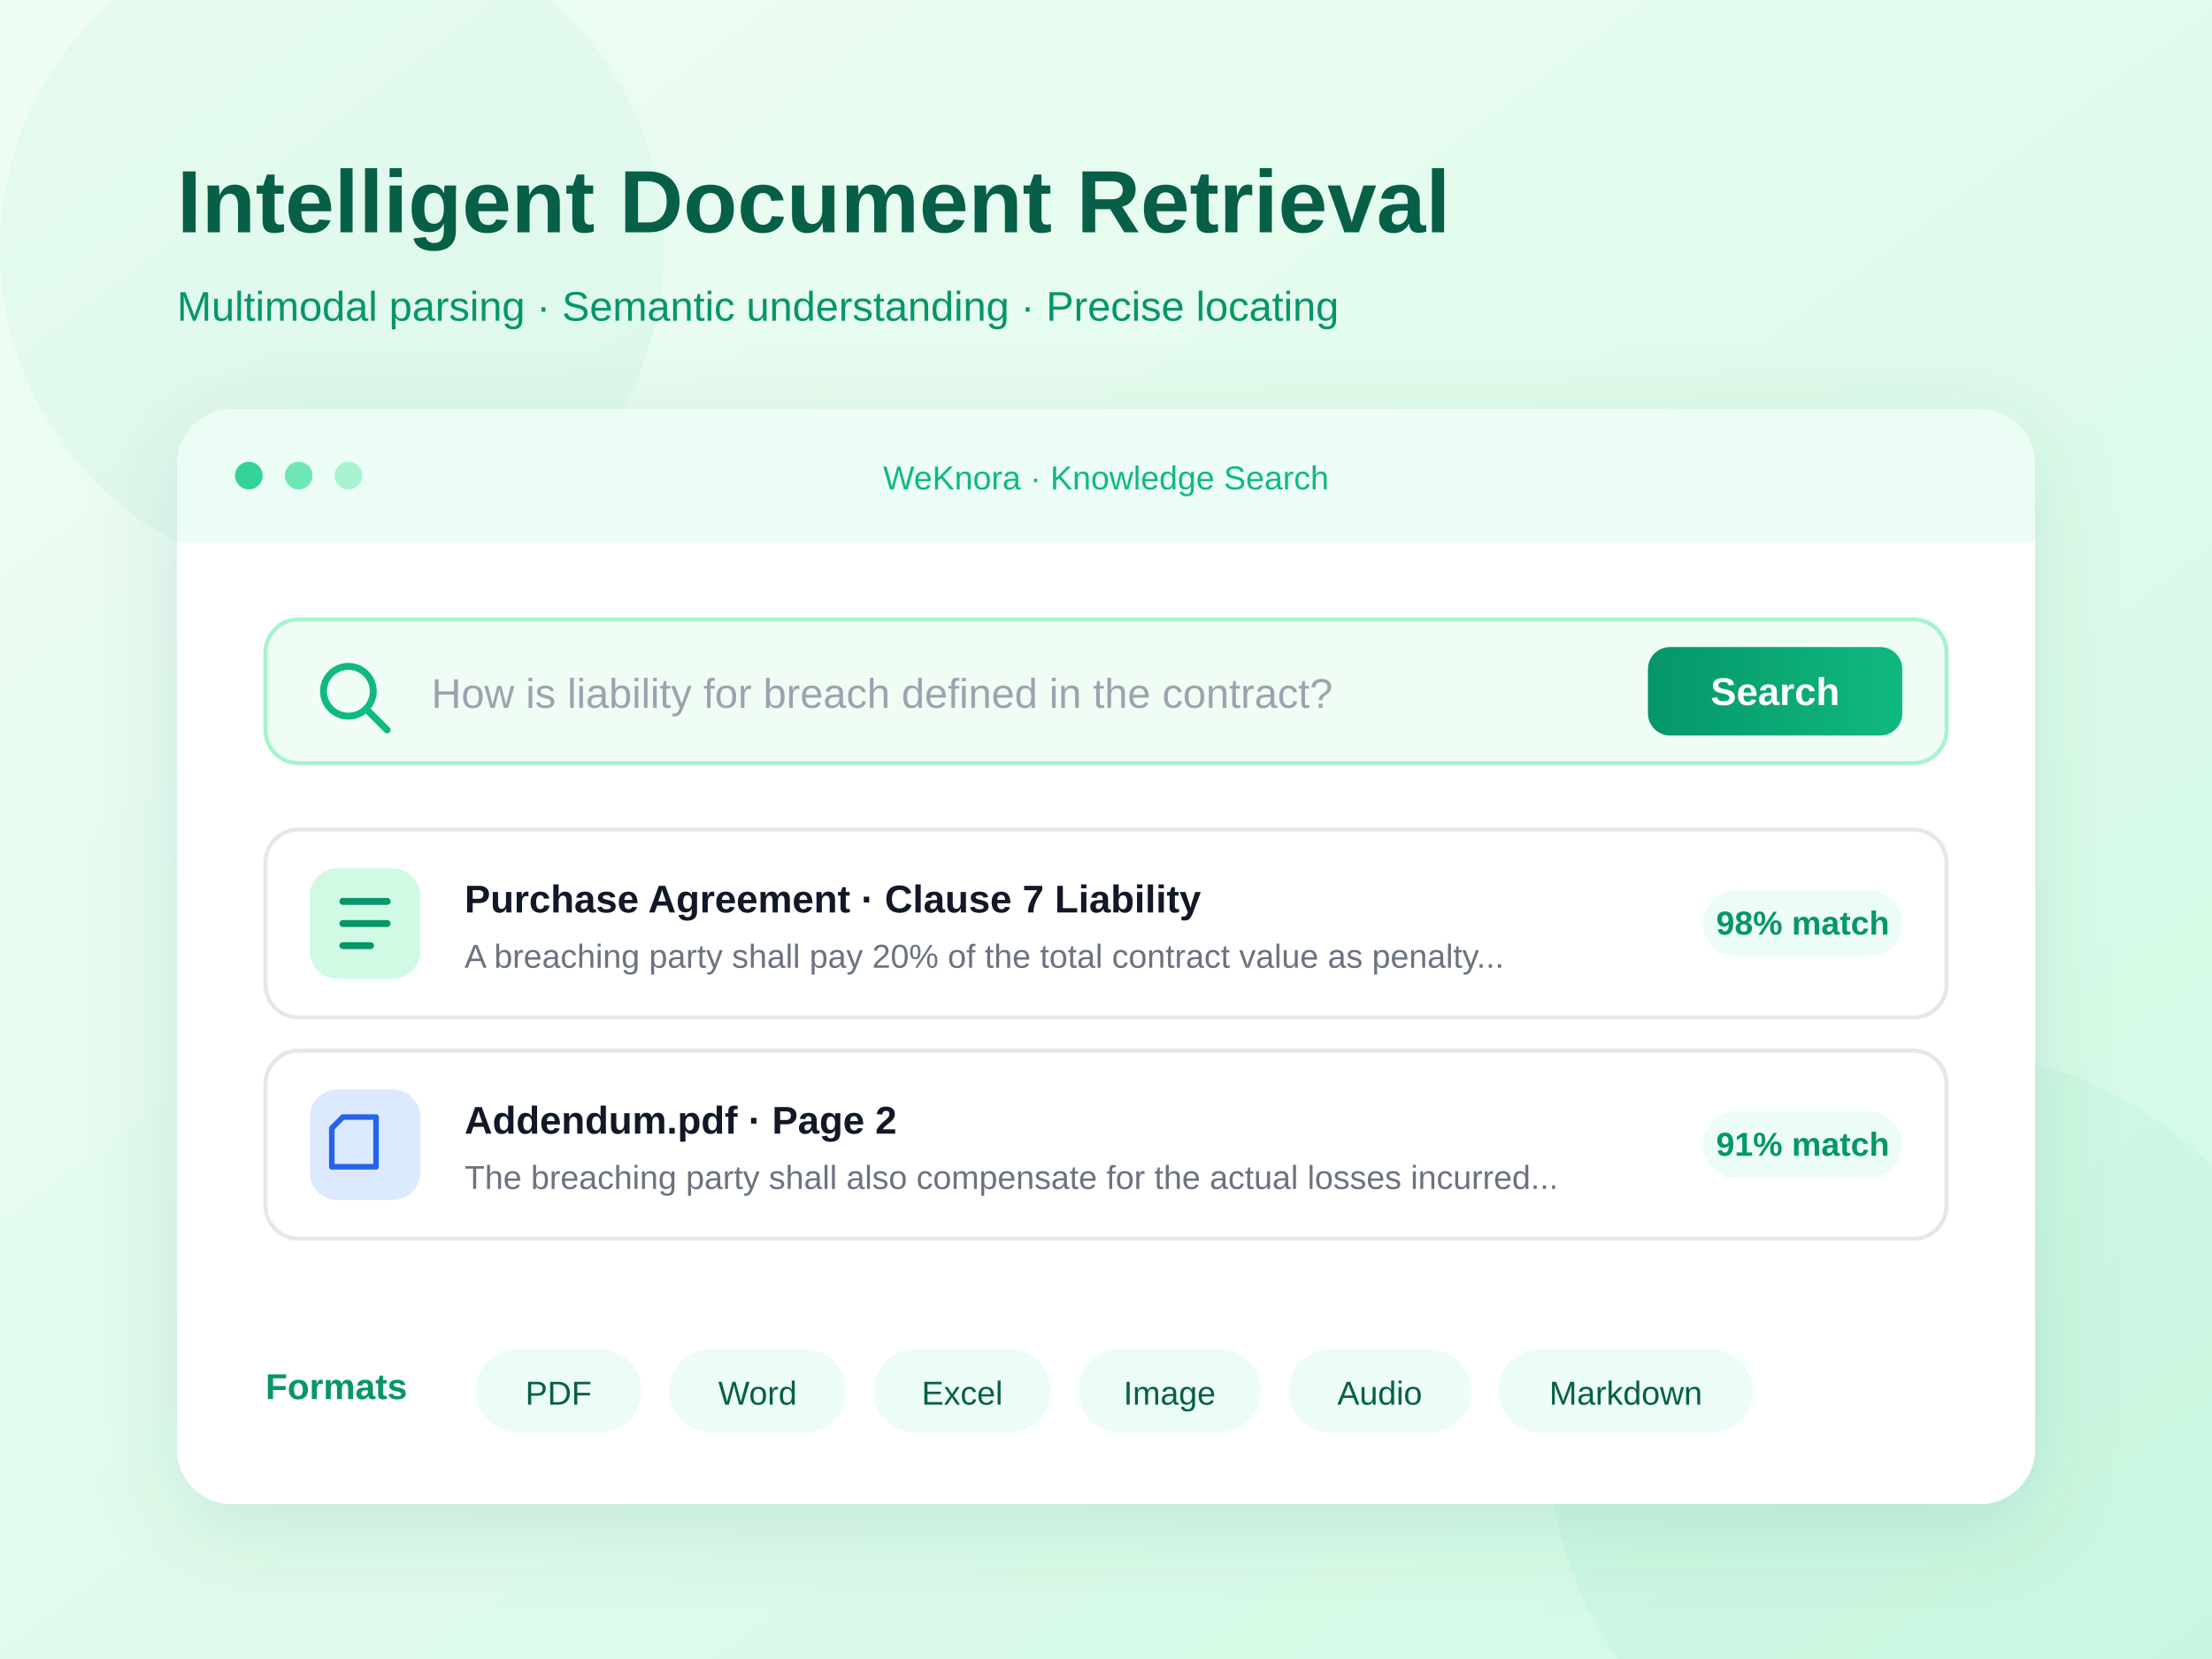
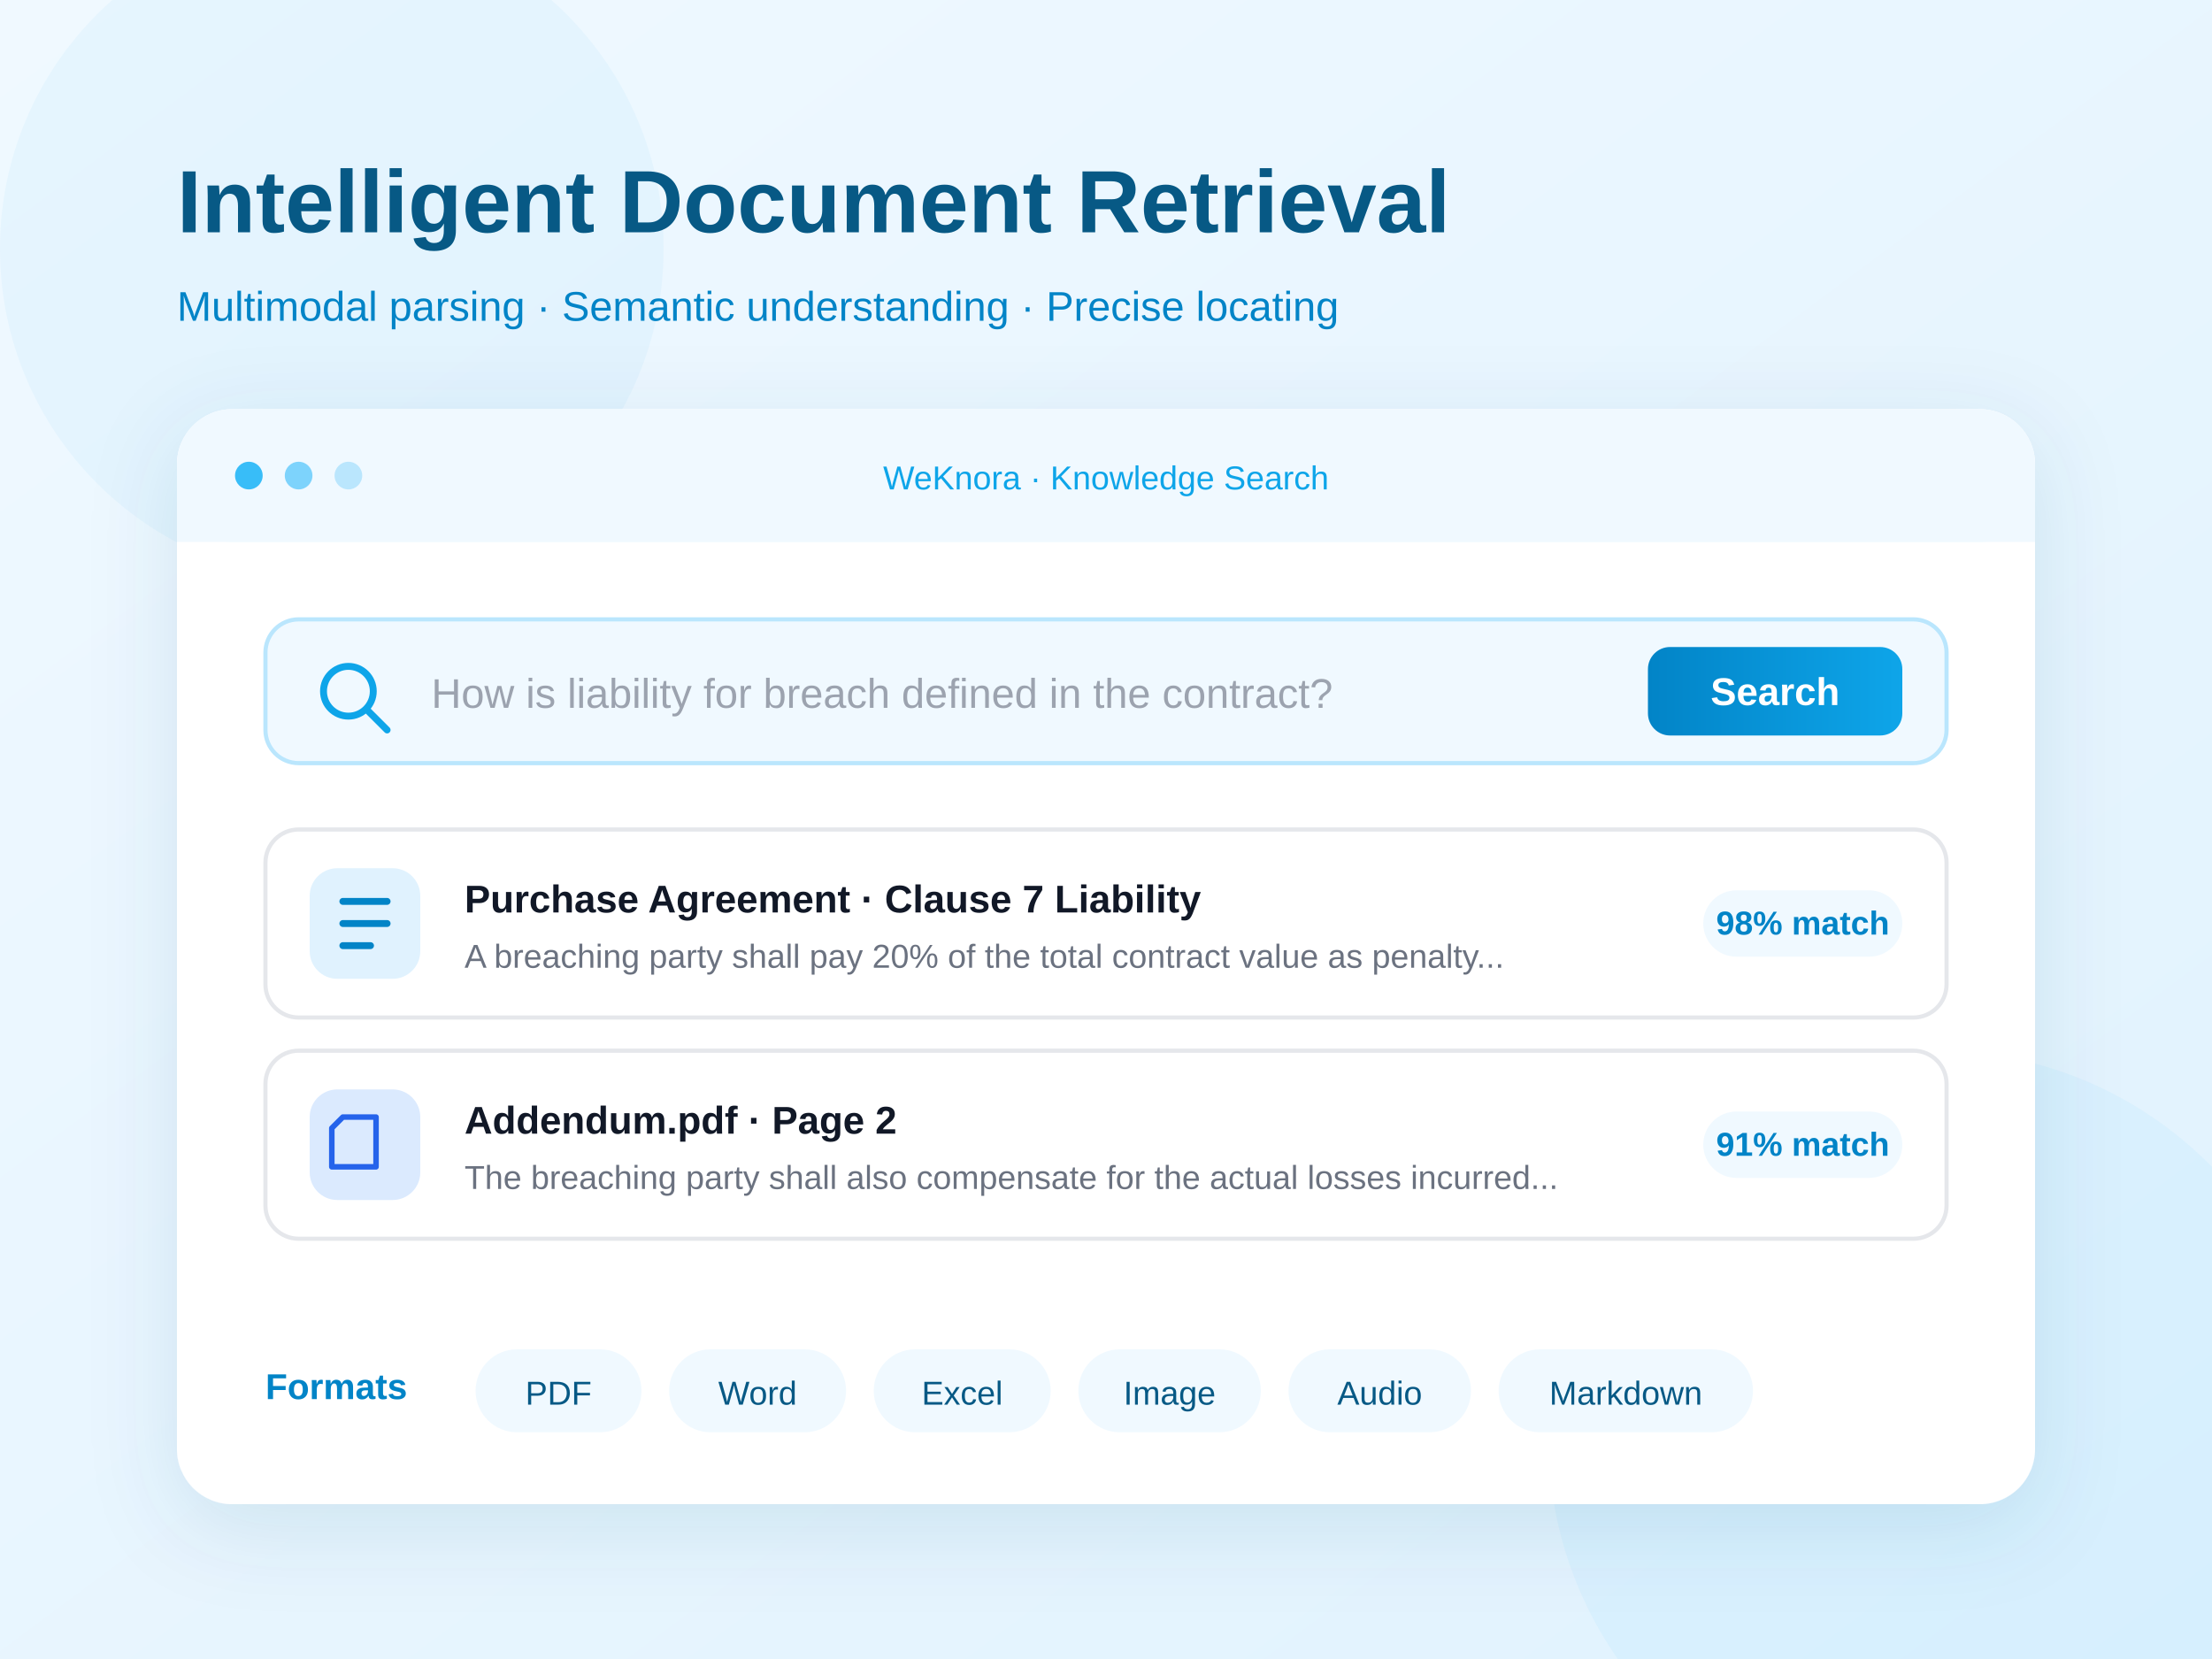
<svg xmlns="http://www.w3.org/2000/svg" viewBox="0 0 800 600">
  <defs>
    <linearGradient id="bg1" x1="0%" y1="0%" x2="100%" y2="100%">
-       <stop offset="0%" stop-color="#F0FDF4" />
-       <stop offset="100%" stop-color="#D1FAE5" />
+       <stop offset="0%" stop-color="#F0F9FF" />
+       <stop offset="100%" stop-color="#E0F2FE" />
    </linearGradient>
    <linearGradient id="brand1" x1="0%" y1="0%" x2="100%" y2="0%">
-       <stop offset="0%" stop-color="#059669" />
-       <stop offset="100%" stop-color="#10B981" />
+       <stop offset="0%" stop-color="#0284C7" />
+       <stop offset="100%" stop-color="#0EA5E9" />
    </linearGradient>
    <filter id="soft1" x="-20%" y="-20%" width="140%" height="140%">
-       <feDropShadow dx="0" dy="8" stdDeviation="16" flood-color="#065F46" flood-opacity="0.12" />
+       <feDropShadow dx="0" dy="8" stdDeviation="16" flood-color="#075985" flood-opacity="0.12" />
    </filter>
  </defs>
  <rect width="800" height="600" fill="url(#bg1)" />
-   <circle cx="120" cy="90" r="120" fill="#10B981" opacity="0.05" />
-   <circle cx="700" cy="520" r="140" fill="#34D399" opacity="0.06" />
-   <text x="64" y="84" font-family="Arial, sans-serif" font-size="32" font-weight="700" fill="#065F46">Intelligent Document Retrieval</text>
-   <text x="64" y="116" font-family="Arial, sans-serif" font-size="15" fill="#059669">Multimodal parsing · Semantic understanding · Precise locating</text>
+   <circle cx="120" cy="90" r="120" fill="#0EA5E9" opacity="0.05" />
+   <circle cx="700" cy="520" r="140" fill="#38BDF8" opacity="0.06" />
+   <text x="64" y="84" font-family="Arial, sans-serif" font-size="32" font-weight="700" fill="#075985">Intelligent Document Retrieval</text>
+   <text x="64" y="116" font-family="Arial, sans-serif" font-size="15" fill="#0284C7">Multimodal parsing · Semantic understanding · Precise locating</text>
  <g filter="url(#soft1)">
    <rect x="64" y="148" width="672" height="396" rx="20" fill="#FFFFFF" />
  </g>
-   <rect x="64" y="148" width="672" height="48" rx="20" fill="#ECFDF5" />
-   <rect x="64" y="176" width="672" height="20" fill="#ECFDF5" />
-   <circle cx="90" cy="172" r="5" fill="#34D399" />
-   <circle cx="108" cy="172" r="5" fill="#6EE7B7" />
-   <circle cx="126" cy="172" r="5" fill="#A7F3D0" />
-   <text x="400" y="177" font-family="Arial, sans-serif" font-size="12" fill="#10B981" text-anchor="middle">WeKnora · Knowledge Search</text>
+   <rect x="64" y="148" width="672" height="48" rx="20" fill="#F0F9FF" />
+   <rect x="64" y="176" width="672" height="20" fill="#F0F9FF" />
+   <circle cx="90" cy="172" r="5" fill="#38BDF8" />
+   <circle cx="108" cy="172" r="5" fill="#7DD3FC" />
+   <circle cx="126" cy="172" r="5" fill="#BAE6FD" />
+   <text x="400" y="177" font-family="Arial, sans-serif" font-size="12" fill="#0EA5E9" text-anchor="middle">WeKnora · Knowledge Search</text>
  <g transform="translate(96, 224)">
-     <rect width="608" height="52" rx="12" fill="#F0FDF4" stroke="#A7F3D0" stroke-width="1.5" />
-     <circle cx="30" cy="26" r="9" fill="none" stroke="#10B981" stroke-width="2.5" />
-     <line x1="37" y1="33" x2="44" y2="40" stroke="#10B981" stroke-width="2.5" stroke-linecap="round" />
+     <rect width="608" height="52" rx="12" fill="#F0F9FF" stroke="#BAE6FD" stroke-width="1.5" />
+     <circle cx="30" cy="26" r="9" fill="none" stroke="#0EA5E9" stroke-width="2.5" />
+     <line x1="37" y1="33" x2="44" y2="40" stroke="#0EA5E9" stroke-width="2.5" stroke-linecap="round" />
    <text x="60" y="32" font-family="Arial, sans-serif" font-size="15" fill="#9CA3AF">How is liability for breach defined in the contract?</text>
    <rect x="500" y="10" width="92" height="32" rx="8" fill="url(#brand1)" />
    <text x="546" y="31" font-family="Arial, sans-serif" font-size="14" font-weight="600" fill="#FFFFFF" text-anchor="middle">Search</text>
  </g>
  <g transform="translate(96, 300)">
    <rect width="608" height="68" rx="12" fill="#FFFFFF" stroke="#E5E7EB" stroke-width="1.5" />
-     <rect x="16" y="14" width="40" height="40" rx="10" fill="#D1FAE5" />
-     <path d="M28 26 H44 M28 34 H44 M28 42 H38" stroke="#059669" stroke-width="2.5" stroke-linecap="round" />
+     <rect x="16" y="14" width="40" height="40" rx="10" fill="#E0F2FE" />
+     <path d="M28 26 H44 M28 34 H44 M28 42 H38" stroke="#0284C7" stroke-width="2.5" stroke-linecap="round" />
    <text x="72" y="30" font-family="Arial, sans-serif" font-size="14" font-weight="600" fill="#111827">Purchase Agreement · Clause 7 Liability</text>
    <text x="72" y="50" font-family="Arial, sans-serif" font-size="12" fill="#6B7280">A breaching party shall pay 20% of the total contract value as penalty...</text>
-     <rect x="520" y="22" width="72" height="24" rx="12" fill="#ECFDF5" />
-     <text x="556" y="38" font-family="Arial, sans-serif" font-size="12" font-weight="600" fill="#059669" text-anchor="middle">98% match</text>
+     <rect x="520" y="22" width="72" height="24" rx="12" fill="#F0F9FF" />
+     <text x="556" y="38" font-family="Arial, sans-serif" font-size="12" font-weight="600" fill="#0284C7" text-anchor="middle">98% match</text>
  </g>
  <g transform="translate(96, 380)">
    <rect width="608" height="68" rx="12" fill="#FFFFFF" stroke="#E5E7EB" stroke-width="1.5" />
    <rect x="16" y="14" width="40" height="40" rx="10" fill="#DBEAFE" />
    <path d="M28 24 h12 v18 h-16 v-14 z" fill="none" stroke="#2563EB" stroke-width="2" stroke-linejoin="round" />
    <text x="72" y="30" font-family="Arial, sans-serif" font-size="14" font-weight="600" fill="#111827">Addendum.pdf · Page 2</text>
    <text x="72" y="50" font-family="Arial, sans-serif" font-size="12" fill="#6B7280">The breaching party shall also compensate for the actual losses incurred...</text>
-     <rect x="520" y="22" width="72" height="24" rx="12" fill="#ECFDF5" />
-     <text x="556" y="38" font-family="Arial, sans-serif" font-size="12" font-weight="600" fill="#059669" text-anchor="middle">91% match</text>
+     <rect x="520" y="22" width="72" height="24" rx="12" fill="#F0F9FF" />
+     <text x="556" y="38" font-family="Arial, sans-serif" font-size="12" font-weight="600" fill="#0284C7" text-anchor="middle">91% match</text>
  </g>
  <g transform="translate(96, 472)">
-     <text x="0" y="34" font-family="Arial, sans-serif" font-size="13" font-weight="600" fill="#059669">Formats</text>
-     <g font-family="Arial, sans-serif" font-size="12" fill="#065F46" text-anchor="middle">
-       <rect x="76" y="16" width="60" height="30" rx="15" fill="#ECFDF5" />
+     <text x="0" y="34" font-family="Arial, sans-serif" font-size="13" font-weight="600" fill="#0284C7">Formats</text>
+     <g font-family="Arial, sans-serif" font-size="12" fill="#075985" text-anchor="middle">
+       <rect x="76" y="16" width="60" height="30" rx="15" fill="#F0F9FF" />
      <text x="106" y="36">PDF</text>
-       <rect x="146" y="16" width="64" height="30" rx="15" fill="#ECFDF5" />
+       <rect x="146" y="16" width="64" height="30" rx="15" fill="#F0F9FF" />
      <text x="178" y="36">Word</text>
-       <rect x="220" y="16" width="64" height="30" rx="15" fill="#ECFDF5" />
+       <rect x="220" y="16" width="64" height="30" rx="15" fill="#F0F9FF" />
      <text x="252" y="36">Excel</text>
-       <rect x="294" y="16" width="66" height="30" rx="15" fill="#ECFDF5" />
+       <rect x="294" y="16" width="66" height="30" rx="15" fill="#F0F9FF" />
      <text x="327" y="36">Image</text>
-       <rect x="370" y="16" width="66" height="30" rx="15" fill="#ECFDF5" />
+       <rect x="370" y="16" width="66" height="30" rx="15" fill="#F0F9FF" />
      <text x="403" y="36">Audio</text>
-       <rect x="446" y="16" width="92" height="30" rx="15" fill="#ECFDF5" />
+       <rect x="446" y="16" width="92" height="30" rx="15" fill="#F0F9FF" />
      <text x="492" y="36">Markdown</text>
    </g>
  </g>
</svg>
